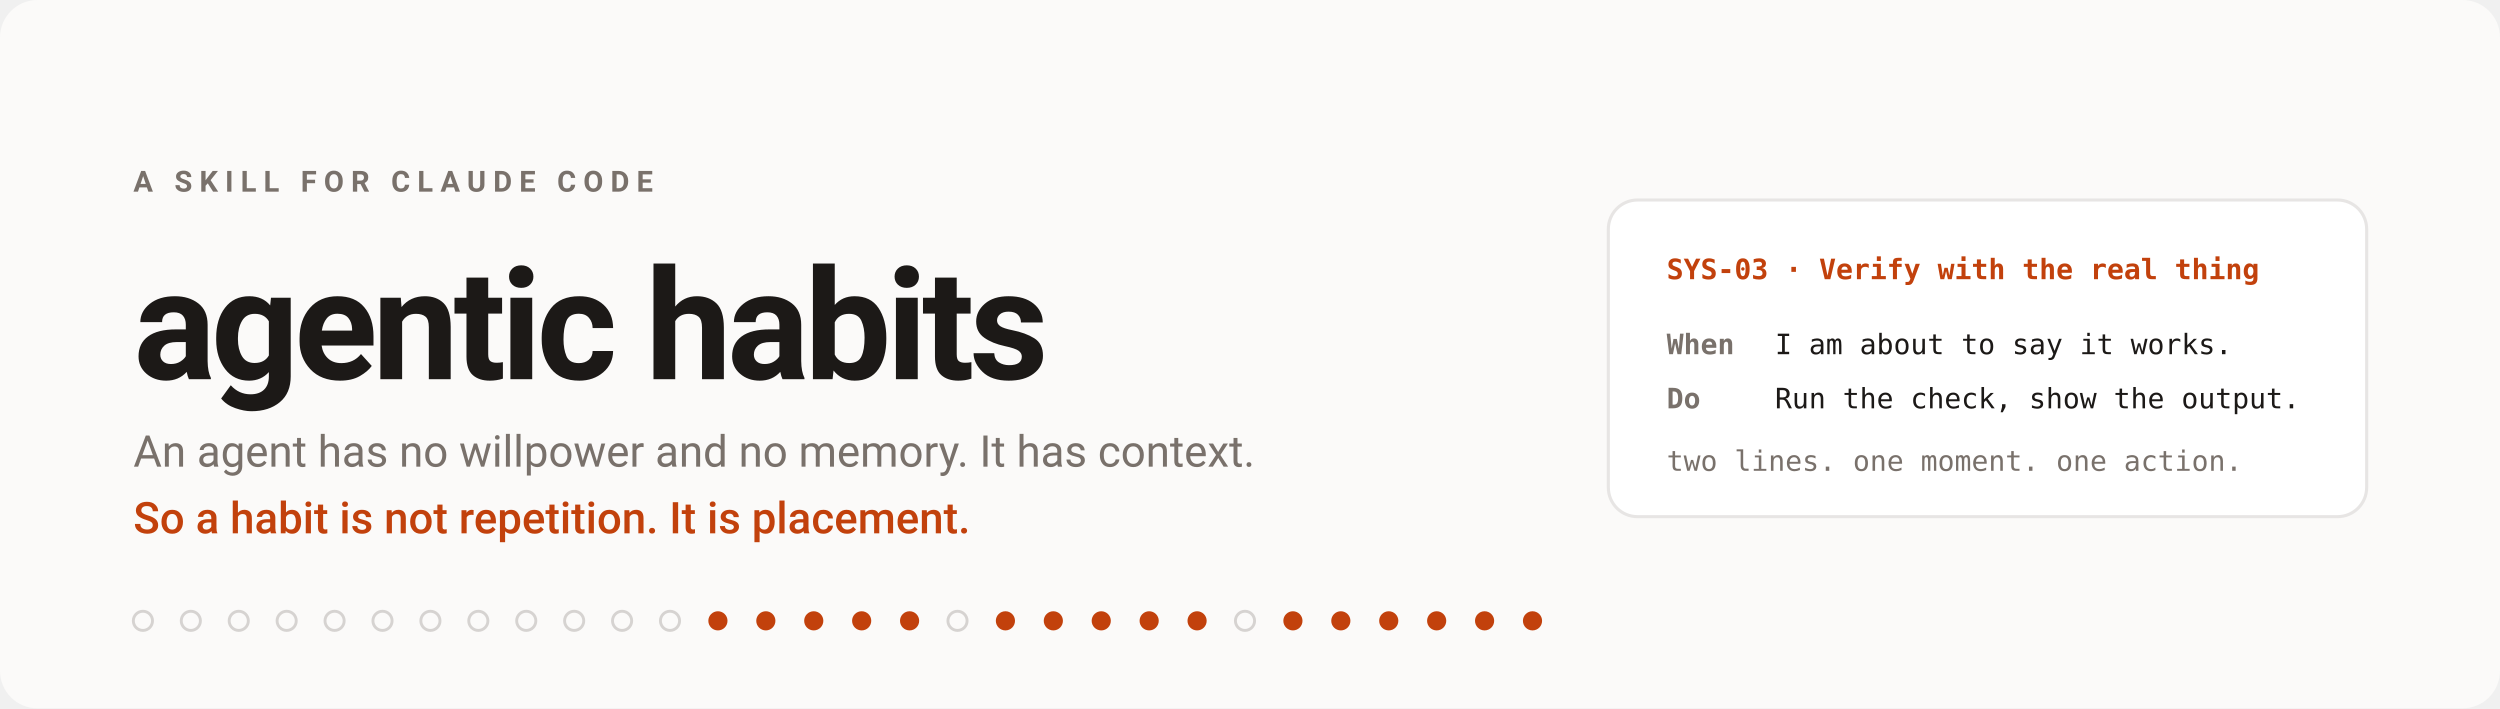
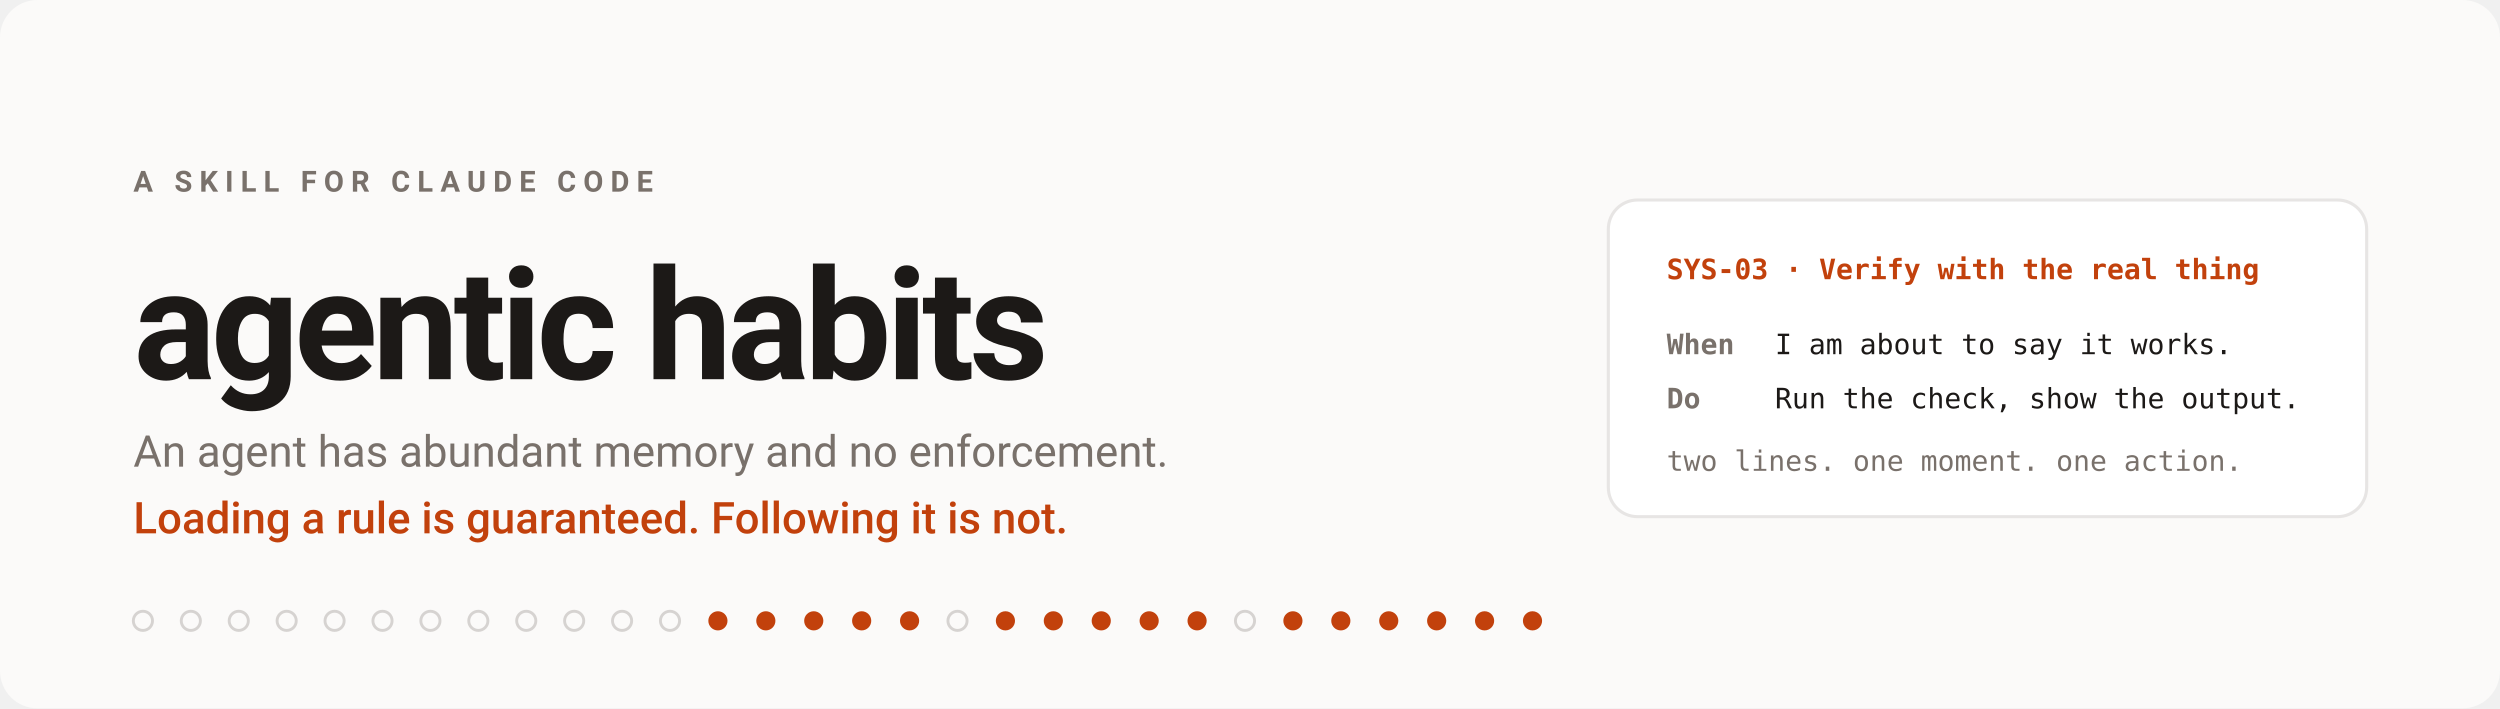
<svg xmlns="http://www.w3.org/2000/svg" viewBox="0 0 1200 340" width="1200" height="340" role="img" aria-label="agentic habits, a skill for Claude Code">
  <rect width="1200" height="340" rx="18" fill="#FBFAF9" />
  <g font-family="ui-sans-serif, -apple-system, BlinkMacSystemFont, 'Segoe UI', Roboto, Helvetica, Arial, sans-serif">
    <text x="64" y="92" font-size="14" font-weight="600" letter-spacing="3.4" fill="#79716B">A SKILL FOR CLAUDE CODE</text>
    <text x="64" y="182" font-size="74" font-weight="700" letter-spacing="-2.4" fill="#1C1917">agentic habits</text>
-     <text x="64" y="224" font-size="21" font-weight="400" fill="#79716B">An agent has no willpower and no memory. It has context.</text>
-     <text x="64" y="256" font-size="21" font-weight="500" fill="#C2410C">So a habit is not repetition. It is placement.</text>
+     <text x="64" y="224" font-size="21" font-weight="400" fill="#79716B">An agent has abundant memory and no enforcement.</text>
+     <text x="64" y="256" font-size="21" font-weight="500" fill="#C2410C">Loading a rule is guaranteed. Following it is not.</text>
    <g>
      <circle cx="68.6" cy="298" r="4.6" fill="none" stroke="#D6D3D1" stroke-width="1.4" />
      <circle cx="91.6" cy="298" r="4.6" fill="none" stroke="#D6D3D1" stroke-width="1.4" />
      <circle cx="114.6" cy="298" r="4.6" fill="none" stroke="#D6D3D1" stroke-width="1.4" />
      <circle cx="137.6" cy="298" r="4.6" fill="none" stroke="#D6D3D1" stroke-width="1.4" />
      <circle cx="160.6" cy="298" r="4.6" fill="none" stroke="#D6D3D1" stroke-width="1.4" />
      <circle cx="183.6" cy="298" r="4.6" fill="none" stroke="#D6D3D1" stroke-width="1.4" />
      <circle cx="206.6" cy="298" r="4.6" fill="none" stroke="#D6D3D1" stroke-width="1.4" />
      <circle cx="229.6" cy="298" r="4.6" fill="none" stroke="#D6D3D1" stroke-width="1.4" />
      <circle cx="252.6" cy="298" r="4.6" fill="none" stroke="#D6D3D1" stroke-width="1.4" />
      <circle cx="275.6" cy="298" r="4.6" fill="none" stroke="#D6D3D1" stroke-width="1.4" />
      <circle cx="298.6" cy="298" r="4.6" fill="none" stroke="#D6D3D1" stroke-width="1.4" />
      <circle cx="321.6" cy="298" r="4.6" fill="none" stroke="#D6D3D1" stroke-width="1.4" />
      <circle cx="344.6" cy="298" r="4.6" fill="#C2410C" />
      <circle cx="367.6" cy="298" r="4.6" fill="#C2410C" />
      <circle cx="390.6" cy="298" r="4.6" fill="#C2410C" />
      <circle cx="413.6" cy="298" r="4.6" fill="#C2410C" />
      <circle cx="436.6" cy="298" r="4.6" fill="#C2410C" />
      <circle cx="459.6" cy="298" r="4.6" fill="none" stroke="#D6D3D1" stroke-width="1.4" />
      <circle cx="482.6" cy="298" r="4.6" fill="#C2410C" />
      <circle cx="505.6" cy="298" r="4.6" fill="#C2410C" />
      <circle cx="528.6" cy="298" r="4.6" fill="#C2410C" />
      <circle cx="551.6" cy="298" r="4.6" fill="#C2410C" />
      <circle cx="574.6" cy="298" r="4.6" fill="#C2410C" />
      <circle cx="597.6" cy="298" r="4.6" fill="none" stroke="#D6D3D1" stroke-width="1.4" />
      <circle cx="620.6" cy="298" r="4.6" fill="#C2410C" />
      <circle cx="643.6" cy="298" r="4.6" fill="#C2410C" />
      <circle cx="666.6" cy="298" r="4.6" fill="#C2410C" />
      <circle cx="689.6" cy="298" r="4.6" fill="#C2410C" />
      <circle cx="712.6" cy="298" r="4.6" fill="#C2410C" />
      <circle cx="735.6" cy="298" r="4.6" fill="#C2410C" />
    </g>
    <g>
      <rect x="772" y="96" width="364" height="152" rx="14" fill="#FFFFFF" stroke="#E7E5E4" stroke-width="1.5" />
      <g font-family="ui-monospace, SFMono-Regular, 'SF Mono', Menlo, Consolas, monospace" font-size="13.5">
        <text x="800" y="134" fill="#C2410C" font-weight="600">SYS-03 · Verify with the real thing</text>
        <text x="800" y="170" fill="#79716B" font-weight="600">When</text>
        <text x="852" y="170" fill="#1C1917">I am about to say it works.</text>
        <text x="800" y="196" fill="#79716B" font-weight="600">Do</text>
        <text x="852" y="196" fill="#1C1917">Run the check, show the output.</text>
        <text x="800" y="226" fill="#79716B">two lines. one moment. one action.</text>
      </g>
    </g>
  </g>
</svg>
